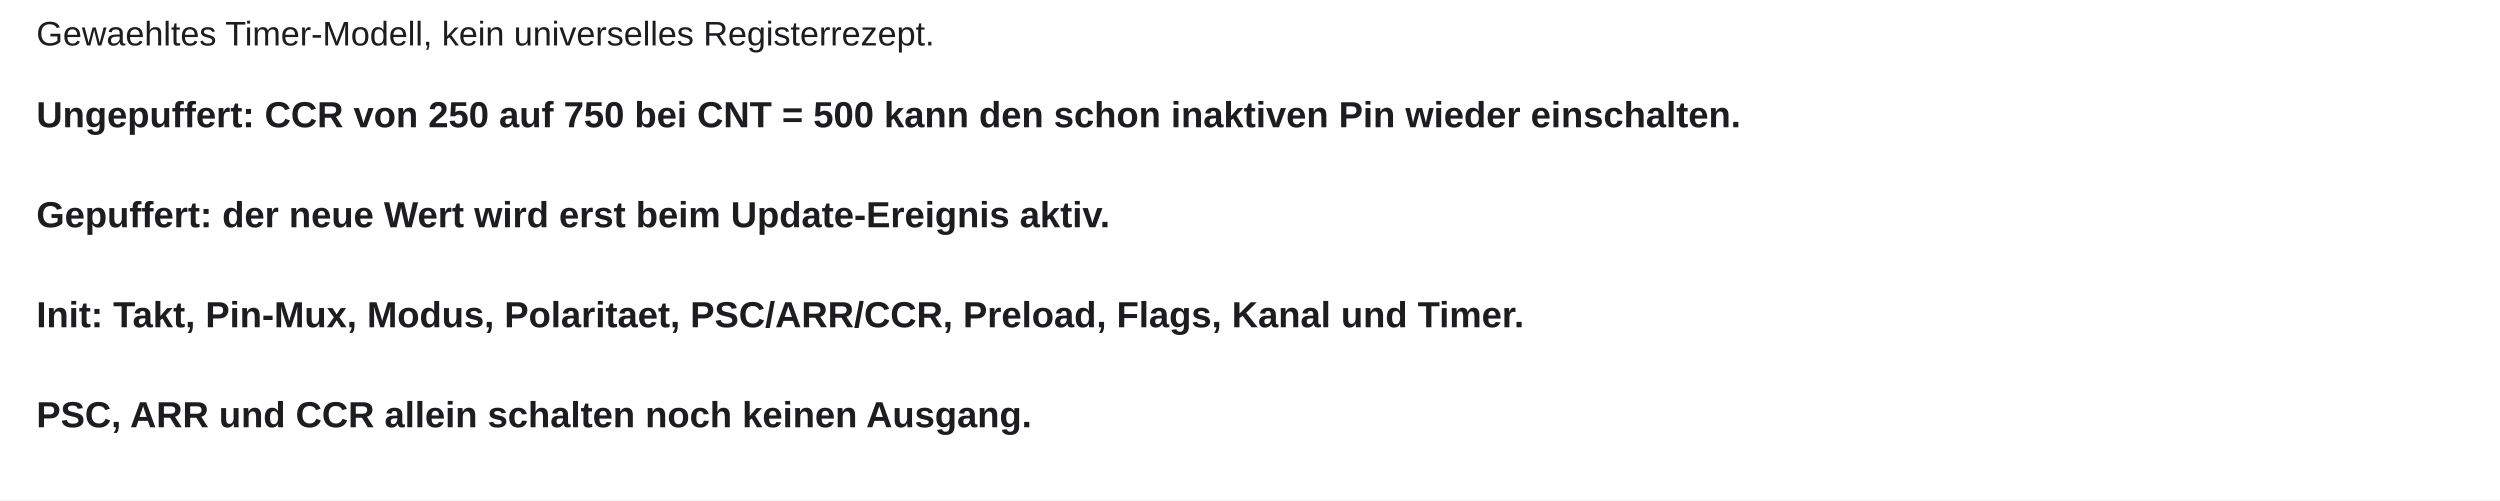
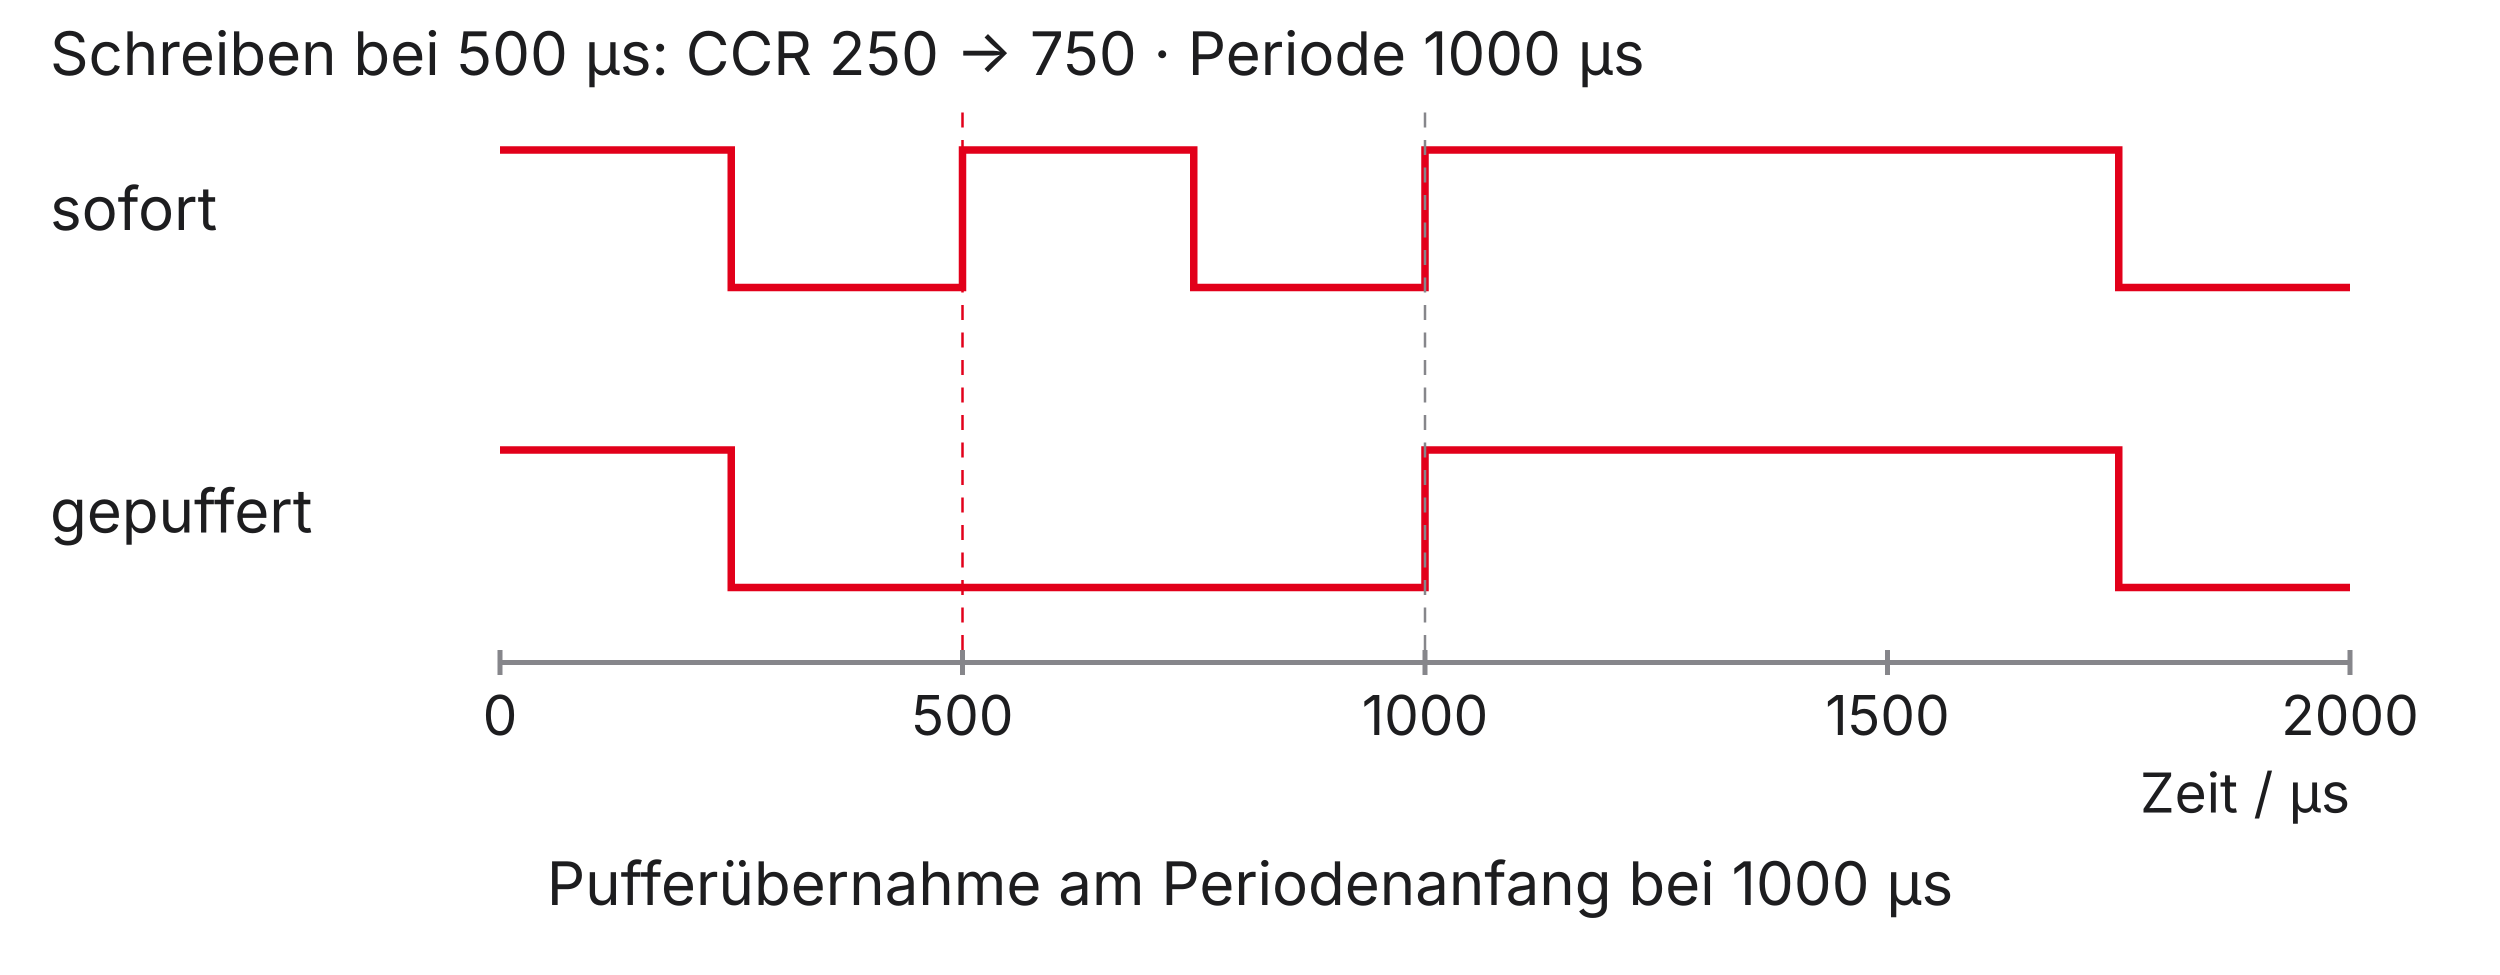
- <svg xmlns="http://www.w3.org/2000/svg" viewBox="0 0 1100 220" width="1100" height="220">
-   <rect width="1100" height="220" fill="#fff" />
-   <style>text{font-family:Arial,Helvetica,sans-serif;fill:#1D1D1F}</style>
-   <text x="16" y="20" font-size="15" font-weight="400" fill="#5F6368">Gewaehltes Timer-Modell, kein universelles Registerrezept.</text>
-   <text x="16" y="56" font-size="16" font-weight="600" fill="#E65100">Ungepuffert: CCR von 250 auf 750 bei CNT = 500 kann den schon inaktiven Pin wieder einschalten.</text>
-   <text x="16" y="100" font-size="16" font-weight="600" fill="#1B5E20">Gepuffert: der neue Wert wird erst beim Update-Ereignis aktiv.</text>
-   <text x="16" y="144" font-size="16" font-weight="600" fill="#1565C0">Init: Takt, Pin-Mux, Modus, Polaritaet, PSC/ARR/CCR, Preload, Flags, Kanal und Timer.</text>
-   <text x="16" y="188" font-size="16" font-weight="600" fill="#6A1B9A">PSC, ARR und CCR allein schalten noch keinen Ausgang.</text>
+ <svg xmlns="http://www.w3.org/2000/svg" width="1000" height="390" viewBox="0 0 1000 390" role="img" aria-labelledby="title">
+   <style>text{font-family:Inter,Arial,Helvetica,sans-serif;font-weight:400}</style>
+   <defs>
+     <marker id="arrow" markerWidth="10" markerHeight="10" refX="8" refY="3" orient="auto" markerUnits="strokeWidth">
+       <path d="M0,0 L8,3 L0,6" fill="#1D1D1F" />
+     </marker>
+   </defs>
+   <rect width="1000" height="390" fill="#FFFFFF" />
+   <text x="20" y="30" font-size="24" fill="#1D1D1F" text-anchor="start">Schreiben bei 500 µs: CCR 250 → 750 · Periode 1000 µs</text>
+   <text x="20" y="92" font-size="24" fill="#1D1D1F" text-anchor="start">sofort</text>
+   <polyline points="200.000,60.000 292.500,60.000 292.500,60.000 292.500,115.000 385.000,115.000 385.000,115.000 385.000,60.000 477.500,60.000 477.500,60.000 477.500,115.000 570.000,115.000 570.000,115.000 570.000,60.000 847.500,60.000 847.500,60.000 847.500,115.000 940.000,115.000" fill="none" stroke="#E2001A" stroke-width="3" />
+   <text x="20" y="213" font-size="24" fill="#1D1D1F" text-anchor="start">gepuffert</text>
+   <polyline points="200.000,180.000 292.500,180.000 292.500,180.000 292.500,235.000 570.000,235.000 570.000,235.000 570.000,180.000 847.500,180.000 847.500,180.000 847.500,235.000 940.000,235.000" fill="none" stroke="#E2001A" stroke-width="3" />
+   <line x1="385" y1="45" x2="385" y2="260" stroke="#E2001A" stroke-width="1" stroke-dasharray="6 5" />
+   <line x1="570" y1="45" x2="570" y2="260" stroke="#86868B" stroke-width="1" stroke-dasharray="6 5" />
+   <line x1="200" y1="265" x2="940" y2="265" stroke="#86868B" stroke-width="2" />
+   <text x="940" y="325" font-size="22" fill="#1D1D1F" text-anchor="end">Zeit / µs</text>
+   <line x1="200" y1="260" x2="200" y2="270" stroke="#86868B" stroke-width="2" />
+   <text x="200" y="294" font-size="22" fill="#1D1D1F" text-anchor="middle">0</text>
+   <line x1="385" y1="260" x2="385" y2="270" stroke="#86868B" stroke-width="2" />
+   <text x="385" y="294" font-size="22" fill="#1D1D1F" text-anchor="middle">500</text>
+   <line x1="570" y1="260" x2="570" y2="270" stroke="#86868B" stroke-width="2" />
+   <text x="570" y="294" font-size="22" fill="#1D1D1F" text-anchor="middle">1000</text>
+   <line x1="755" y1="260" x2="755" y2="270" stroke="#86868B" stroke-width="2" />
+   <text x="755" y="294" font-size="22" fill="#1D1D1F" text-anchor="middle">1500</text>
+   <line x1="940" y1="260" x2="940" y2="270" stroke="#86868B" stroke-width="2" />
+   <text x="940" y="294" font-size="22" fill="#1D1D1F" text-anchor="middle">2000</text>
+   <text x="500" y="362" font-size="24" fill="#1D1D1F" text-anchor="middle">Pufferübernahme am Periodenanfang bei 1000 µs</text>
</svg>
